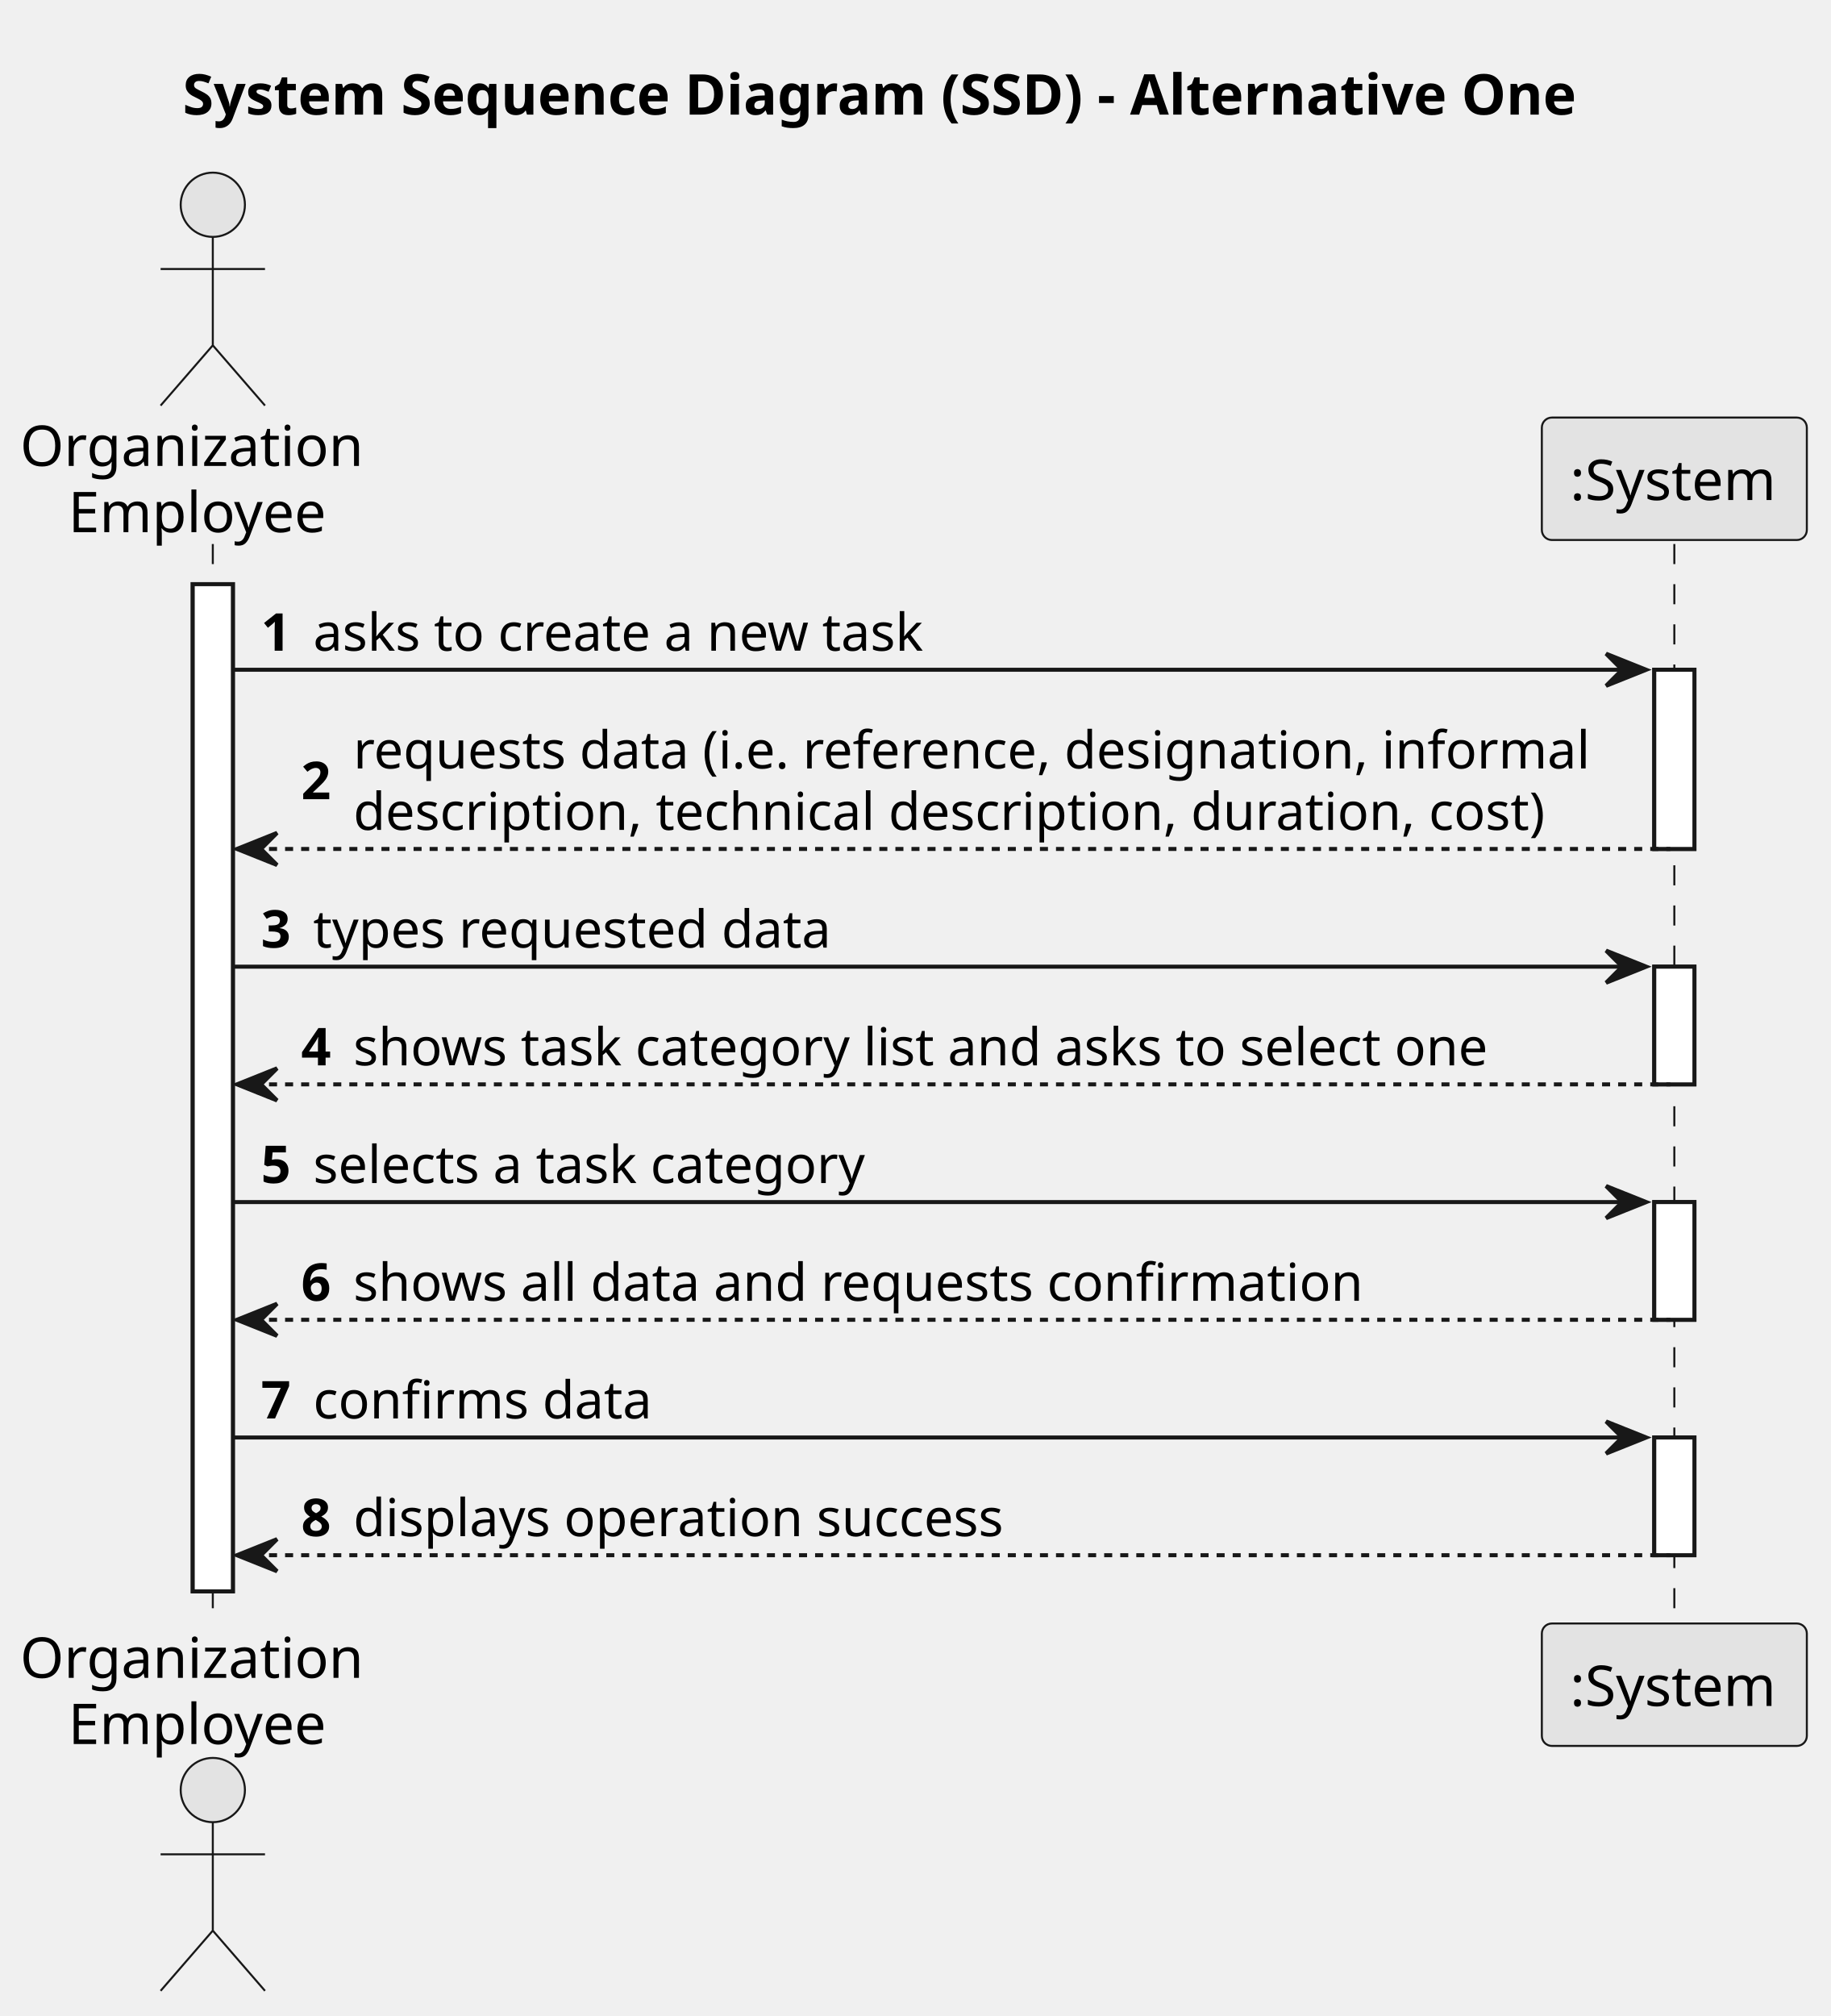
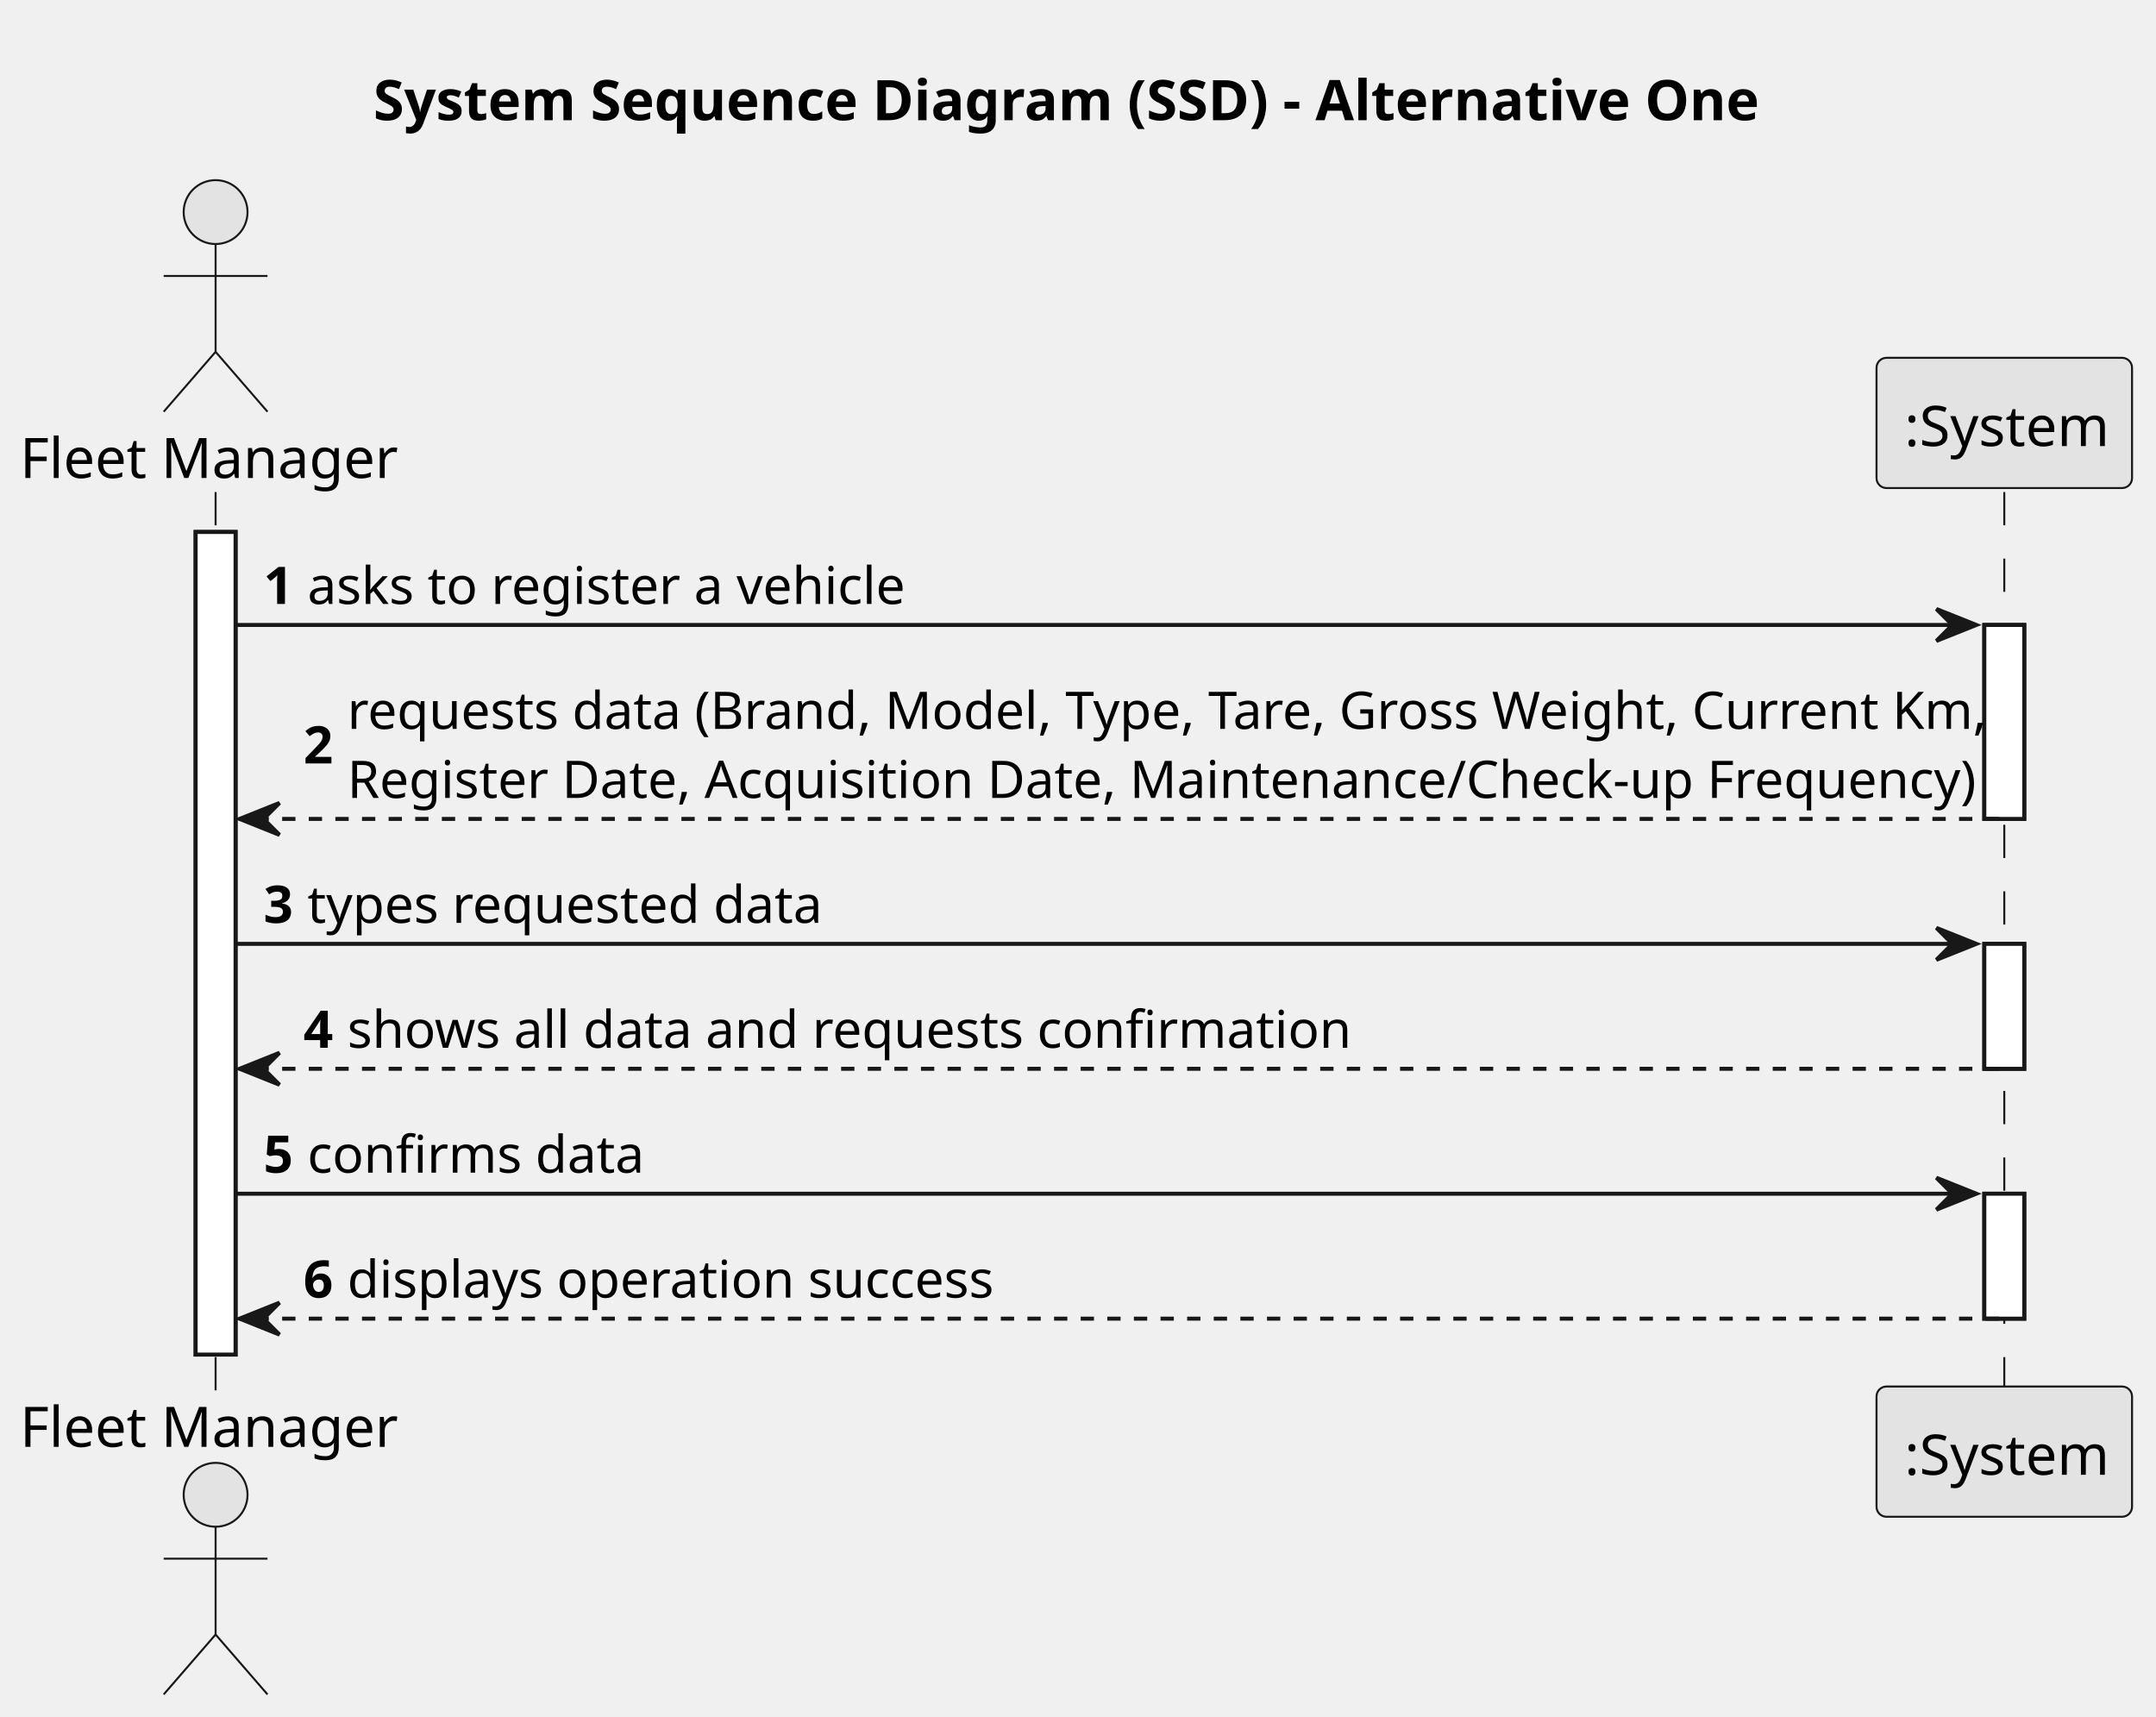
- <svg xmlns="http://www.w3.org/2000/svg" contentStyleType="text/css" height="502px" preserveAspectRatio="none" style="width:456px;height:502px;background:#FFFFFF;" version="1.1" viewBox="0 0 456 502" width="456px" zoomAndPan="magnify">
+ <svg xmlns="http://www.w3.org/2000/svg" contentStyleType="text/css" height="258.6px" preserveAspectRatio="none" style="width:324px;height:258px;background:#FFFFFF;" version="1.1" viewBox="0 0 324 258" width="324px" zoomAndPan="magnify">
  <defs />
  <g>
-     <text fill="#000000" font-family="sans-serif" font-size="14" font-weight="bold" lengthAdjust="spacing" textLength="363" x="45.5" y="28.535">System Sequence Diagram (SSD) - Alternative One</text>
-     <rect fill="#FFFFFF" height="250.795" style="stroke:#181818;stroke-width:1.0;" width="10" x="48" y="145.465" />
-     <rect fill="#FFFFFF" height="44.621" style="stroke:#181818;stroke-width:1.0;" width="10" x="412" y="166.775" />
-     <rect fill="#FFFFFF" height="29.311" style="stroke:#181818;stroke-width:1.0;" width="10" x="412" y="240.707" />
-     <rect fill="#FFFFFF" height="29.311" style="stroke:#181818;stroke-width:1.0;" width="10" x="412" y="299.328" />
-     <rect fill="#FFFFFF" height="29.311" style="stroke:#181818;stroke-width:1.0;" width="10" x="412" y="357.949" />
-     <line style="stroke:#181818;stroke-width:0.5;stroke-dasharray:5.0,5.0;" x1="53" x2="53" y1="135.465" y2="405.26" />
-     <line style="stroke:#181818;stroke-width:0.5;stroke-dasharray:5.0,5.0;" x1="417" x2="417" y1="135.465" y2="405.26" />
-     <text fill="#000000" font-family="sans-serif" font-size="14" lengthAdjust="spacing" textLength="90" x="5" y="116.023">Organization</text>
-     <text fill="#000000" font-family="sans-serif" font-size="14" lengthAdjust="spacing" textLength="66" x="17" y="132.512">Employee</text>
-     <ellipse cx="53" cy="50.988" fill="#E3E3E3" rx="8" ry="8" style="stroke:#181818;stroke-width:0.5;" />
-     <path d="M53,58.988 L53,85.988 M40,66.988 L66,66.988 M53,85.988 L40,100.988 M53,85.988 L66,100.988 " fill="none" style="stroke:#181818;stroke-width:0.5;" />
-     <text fill="#000000" font-family="sans-serif" font-size="14" lengthAdjust="spacing" textLength="90" x="5" y="417.795">Organization</text>
-     <text fill="#000000" font-family="sans-serif" font-size="14" lengthAdjust="spacing" textLength="66" x="17" y="434.283">Employee</text>
-     <ellipse cx="53" cy="445.736" fill="#E3E3E3" rx="8" ry="8" style="stroke:#181818;stroke-width:0.5;" />
-     <path d="M53,453.736 L53,480.736 M40,461.736 L66,461.736 M53,480.736 L40,495.736 M53,480.736 L66,495.736 " fill="none" style="stroke:#181818;stroke-width:0.5;" />
-     <rect fill="#E3E3E3" height="30.488" rx="2.5" ry="2.5" style="stroke:#181818;stroke-width:0.5;" width="66" x="384" y="103.977" />
-     <text fill="#000000" font-family="sans-serif" font-size="14" lengthAdjust="spacing" textLength="52" x="391" y="124.512">:System</text>
-     <rect fill="#E3E3E3" height="30.488" rx="2.5" ry="2.5" style="stroke:#181818;stroke-width:0.5;" width="66" x="384" y="404.26" />
-     <text fill="#000000" font-family="sans-serif" font-size="14" lengthAdjust="spacing" textLength="52" x="391" y="424.795">:System</text>
-     <rect fill="#FFFFFF" height="250.795" style="stroke:#181818;stroke-width:1.0;" width="10" x="48" y="145.465" />
-     <rect fill="#FFFFFF" height="44.621" style="stroke:#181818;stroke-width:1.0;" width="10" x="412" y="166.775" />
-     <rect fill="#FFFFFF" height="29.311" style="stroke:#181818;stroke-width:1.0;" width="10" x="412" y="240.707" />
-     <rect fill="#FFFFFF" height="29.311" style="stroke:#181818;stroke-width:1.0;" width="10" x="412" y="299.328" />
-     <rect fill="#FFFFFF" height="29.311" style="stroke:#181818;stroke-width:1.0;" width="10" x="412" y="357.949" />
-     <polygon fill="#181818" points="400,162.775,410,166.775,400,170.775,404,166.775" style="stroke:#181818;stroke-width:1.0;" />
-     <line style="stroke:#181818;stroke-width:1.0;" x1="58" x2="406" y1="166.775" y2="166.775" />
-     <text fill="#000000" font-family="sans-serif" font-size="13" font-weight="bold" lengthAdjust="spacing" textLength="9" x="65" y="162.033">1</text>
-     <text fill="#000000" font-family="sans-serif" font-size="13" lengthAdjust="spacing" textLength="159" x="78" y="162.033">asks to create a new task</text>
-     <polygon fill="#181818" points="69,207.397,59,211.397,69,215.397,65,211.397" style="stroke:#181818;stroke-width:1.0;" />
-     <line style="stroke:#181818;stroke-width:1.0;stroke-dasharray:2.0,2.0;" x1="63" x2="416" y1="211.397" y2="211.397" />
-     <text fill="#000000" font-family="sans-serif" font-size="13" font-weight="bold" lengthAdjust="spacing" textLength="9" x="75" y="198.999">2</text>
-     <text fill="#000000" font-family="sans-serif" font-size="13" lengthAdjust="spacing" textLength="317" x="88" y="191.344">requests data (i.e. reference, designation, informal</text>
-     <text fill="#000000" font-family="sans-serif" font-size="13" lengthAdjust="spacing" textLength="311" x="88" y="206.654">description, technical description, duration, cost)</text>
-     <polygon fill="#181818" points="400,236.707,410,240.707,400,244.707,404,240.707" style="stroke:#181818;stroke-width:1.0;" />
-     <line style="stroke:#181818;stroke-width:1.0;" x1="58" x2="406" y1="240.707" y2="240.707" />
-     <text fill="#000000" font-family="sans-serif" font-size="13" font-weight="bold" lengthAdjust="spacing" textLength="9" x="65" y="235.965">3</text>
-     <text fill="#000000" font-family="sans-serif" font-size="13" lengthAdjust="spacing" textLength="131" x="78" y="235.965">types requested data</text>
-     <polygon fill="#181818" points="69,266.018,59,270.018,69,274.018,65,270.018" style="stroke:#181818;stroke-width:1.0;" />
-     <line style="stroke:#181818;stroke-width:1.0;stroke-dasharray:2.0,2.0;" x1="63" x2="416" y1="270.018" y2="270.018" />
-     <text fill="#000000" font-family="sans-serif" font-size="13" font-weight="bold" lengthAdjust="spacing" textLength="9" x="75" y="265.275">4</text>
-     <text fill="#000000" font-family="sans-serif" font-size="13" lengthAdjust="spacing" textLength="298" x="88" y="265.275">shows task category list and asks to select one</text>
-     <polygon fill="#181818" points="400,295.328,410,299.328,400,303.328,404,299.328" style="stroke:#181818;stroke-width:1.0;" />
-     <line style="stroke:#181818;stroke-width:1.0;" x1="58" x2="406" y1="299.328" y2="299.328" />
-     <text fill="#000000" font-family="sans-serif" font-size="13" font-weight="bold" lengthAdjust="spacing" textLength="9" x="65" y="294.586">5</text>
-     <text fill="#000000" font-family="sans-serif" font-size="13" lengthAdjust="spacing" textLength="144" x="78" y="294.586">selects a task category</text>
-     <polygon fill="#181818" points="69,324.639,59,328.639,69,332.639,65,328.639" style="stroke:#181818;stroke-width:1.0;" />
-     <line style="stroke:#181818;stroke-width:1.0;stroke-dasharray:2.0,2.0;" x1="63" x2="416" y1="328.639" y2="328.639" />
-     <text fill="#000000" font-family="sans-serif" font-size="13" font-weight="bold" lengthAdjust="spacing" textLength="9" x="75" y="323.897">6</text>
-     <text fill="#000000" font-family="sans-serif" font-size="13" lengthAdjust="spacing" textLength="260" x="88" y="323.897">shows all data and requests confirmation</text>
-     <polygon fill="#181818" points="400,353.949,410,357.949,400,361.949,404,357.949" style="stroke:#181818;stroke-width:1.0;" />
-     <line style="stroke:#181818;stroke-width:1.0;" x1="58" x2="406" y1="357.949" y2="357.949" />
-     <text fill="#000000" font-family="sans-serif" font-size="13" font-weight="bold" lengthAdjust="spacing" textLength="9" x="65" y="353.207">7</text>
-     <text fill="#000000" font-family="sans-serif" font-size="13" lengthAdjust="spacing" textLength="87" x="78" y="353.207">confirms data</text>
-     <polygon fill="#181818" points="69,383.26,59,387.26,69,391.26,65,387.26" style="stroke:#181818;stroke-width:1.0;" />
-     <line style="stroke:#181818;stroke-width:1.0;stroke-dasharray:2.0,2.0;" x1="63" x2="416" y1="387.26" y2="387.26" />
-     <text fill="#000000" font-family="sans-serif" font-size="13" font-weight="bold" lengthAdjust="spacing" textLength="9" x="75" y="382.518">8</text>
-     <text fill="#000000" font-family="sans-serif" font-size="13" lengthAdjust="spacing" textLength="170" x="88" y="382.518">displays operation success</text>
+     <text fill="#000000" font-family="sans-serif" font-size="8.4" font-weight="bold" lengthAdjust="spacing" textLength="210.6" x="56.1" y="18.064">System Sequence Diagram (SSD) - Alternative One</text>
+     <rect fill="#FFFFFF" height="123.622" style="stroke:#181818;stroke-width:0.6;" width="6" x="29.4" y="79.945" />
+     <rect fill="#FFFFFF" height="29.149" style="stroke:#181818;stroke-width:0.6;" width="6" x="298.2" y="93.92" />
+     <rect fill="#FFFFFF" height="18.775" style="stroke:#181818;stroke-width:0.6;" width="6" x="298.2" y="141.844" />
+     <rect fill="#FFFFFF" height="18.775" style="stroke:#181818;stroke-width:0.6;" width="6" x="298.2" y="179.393" />
+     <line style="stroke:#181818;stroke-width:0.3;stroke-dasharray:5.0,5.0;" x1="32.4" x2="32.4" y1="73.945" y2="208.968" />
+     <line style="stroke:#181818;stroke-width:0.3;stroke-dasharray:5.0,5.0;" x1="301.2" x2="301.2" y1="73.945" y2="208.968" />
+     <text fill="#000000" font-family="sans-serif" font-size="8.4" lengthAdjust="spacing" textLength="55.2" x="3" y="71.837">Fleet Manager</text>
+     <ellipse cx="32.4" cy="31.873" fill="#E3E3E3" rx="4.8" ry="4.8" style="stroke:#181818;stroke-width:0.3;" />
+     <path d="M32.4,36.673 L32.4,52.873 M24.6,41.473 L40.2,41.473 M32.4,52.873 L24.6,61.873 M32.4,52.873 L40.2,61.873 " fill="none" style="stroke:#181818;stroke-width:0.3;" />
+     <text fill="#000000" font-family="sans-serif" font-size="8.4" lengthAdjust="spacing" textLength="55.2" x="3" y="217.432">Fleet Manager</text>
+     <ellipse cx="32.4" cy="224.64" fill="#E3E3E3" rx="4.8" ry="4.8" style="stroke:#181818;stroke-width:0.3;" />
+     <path d="M32.4,229.44 L32.4,245.64 M24.6,234.24 L40.2,234.24 M32.4,245.64 L24.6,254.64 M32.4,245.64 L40.2,254.64 " fill="none" style="stroke:#181818;stroke-width:0.3;" />
+     <rect fill="#E3E3E3" height="19.573" rx="1.5" ry="1.5" style="stroke:#181818;stroke-width:0.3;" width="38.4" x="282" y="53.773" />
+     <text fill="#000000" font-family="sans-serif" font-size="8.4" lengthAdjust="spacing" textLength="30" x="286.2" y="67.037">:System</text>
+     <rect fill="#E3E3E3" height="19.573" rx="1.5" ry="1.5" style="stroke:#181818;stroke-width:0.3;" width="38.4" x="282" y="208.368" />
+     <text fill="#000000" font-family="sans-serif" font-size="8.4" lengthAdjust="spacing" textLength="30" x="286.2" y="221.632">:System</text>
+     <rect fill="#FFFFFF" height="123.622" style="stroke:#181818;stroke-width:0.6;" width="6" x="29.4" y="79.945" />
+     <rect fill="#FFFFFF" height="29.149" style="stroke:#181818;stroke-width:0.6;" width="6" x="298.2" y="93.92" />
+     <rect fill="#FFFFFF" height="18.775" style="stroke:#181818;stroke-width:0.6;" width="6" x="298.2" y="141.844" />
+     <rect fill="#FFFFFF" height="18.775" style="stroke:#181818;stroke-width:0.6;" width="6" x="298.2" y="179.393" />
+     <polygon fill="#181818" points="291,91.52,297,93.92,291,96.32,293.4,93.92" style="stroke:#181818;stroke-width:0.6;" />
+     <line style="stroke:#181818;stroke-width:0.6;" x1="35.4" x2="294.6" y1="93.92" y2="93.92" />
+     <text fill="#000000" font-family="sans-serif" font-size="7.8" font-weight="bold" lengthAdjust="spacing" textLength="4.2" x="39.6" y="90.762">1</text>
+     <text fill="#000000" font-family="sans-serif" font-size="7.8" lengthAdjust="spacing" textLength="86.4" x="46.2" y="90.762">asks to register a vehicle</text>
+     <polygon fill="#181818" points="42,120.669,36,123.069,42,125.469,39.6,123.069" style="stroke:#181818;stroke-width:0.6;" />
+     <line style="stroke:#181818;stroke-width:0.6;stroke-dasharray:2.0,2.0;" x1="38.4" x2="300.6" y1="123.069" y2="123.069" />
+     <text fill="#000000" font-family="sans-serif" font-size="7.8" font-weight="bold" lengthAdjust="spacing" textLength="4.2" x="45.6" y="114.724">2</text>
+     <text fill="#000000" font-family="sans-serif" font-size="7.8" lengthAdjust="spacing" textLength="239.4" x="52.2" y="109.537">requests data (Brand, Model, Type, Tare, Gross Weight, Current Km,</text>
+     <text fill="#000000" font-family="sans-serif" font-size="7.8" lengthAdjust="spacing" textLength="235.2" x="52.2" y="119.912">Register Date, Acquisition Date, Maintenance/Check-up Frequency)</text>
+     <polygon fill="#181818" points="291,139.444,297,141.844,291,144.244,293.4,141.844" style="stroke:#181818;stroke-width:0.6;" />
+     <line style="stroke:#181818;stroke-width:0.6;" x1="35.4" x2="294.6" y1="141.844" y2="141.844" />
+     <text fill="#000000" font-family="sans-serif" font-size="7.8" font-weight="bold" lengthAdjust="spacing" textLength="4.2" x="39.6" y="138.686">3</text>
+     <text fill="#000000" font-family="sans-serif" font-size="7.8" lengthAdjust="spacing" textLength="73.2" x="46.2" y="138.686">types requested data</text>
+     <polygon fill="#181818" points="42,158.218,36,160.618,42,163.018,39.6,160.618" style="stroke:#181818;stroke-width:0.6;" />
+     <line style="stroke:#181818;stroke-width:0.6;stroke-dasharray:2.0,2.0;" x1="38.4" x2="300.6" y1="160.618" y2="160.618" />
+     <text fill="#000000" font-family="sans-serif" font-size="7.8" font-weight="bold" lengthAdjust="spacing" textLength="4.2" x="45.6" y="157.461">4</text>
+     <text fill="#000000" font-family="sans-serif" font-size="7.8" lengthAdjust="spacing" textLength="141.6" x="52.2" y="157.461">shows all data and requests confirmation</text>
+     <polygon fill="#181818" points="291,176.993,297,179.393,291,181.793,293.4,179.393" style="stroke:#181818;stroke-width:0.6;" />
+     <line style="stroke:#181818;stroke-width:0.6;" x1="35.4" x2="294.6" y1="179.393" y2="179.393" />
+     <text fill="#000000" font-family="sans-serif" font-size="7.8" font-weight="bold" lengthAdjust="spacing" textLength="4.2" x="39.6" y="176.235">5</text>
+     <text fill="#000000" font-family="sans-serif" font-size="7.8" lengthAdjust="spacing" textLength="46.8" x="46.2" y="176.235">confirms data</text>
+     <polygon fill="#181818" points="42,195.768,36,198.168,42,200.568,39.6,198.168" style="stroke:#181818;stroke-width:0.6;" />
+     <line style="stroke:#181818;stroke-width:0.6;stroke-dasharray:2.0,2.0;" x1="38.4" x2="300.6" y1="198.168" y2="198.168" />
+     <text fill="#000000" font-family="sans-serif" font-size="7.8" font-weight="bold" lengthAdjust="spacing" textLength="4.2" x="45.6" y="195.01">6</text>
+     <text fill="#000000" font-family="sans-serif" font-size="7.8" lengthAdjust="spacing" textLength="94.8" x="52.2" y="195.01">displays operation success</text>
  </g>
</svg>
